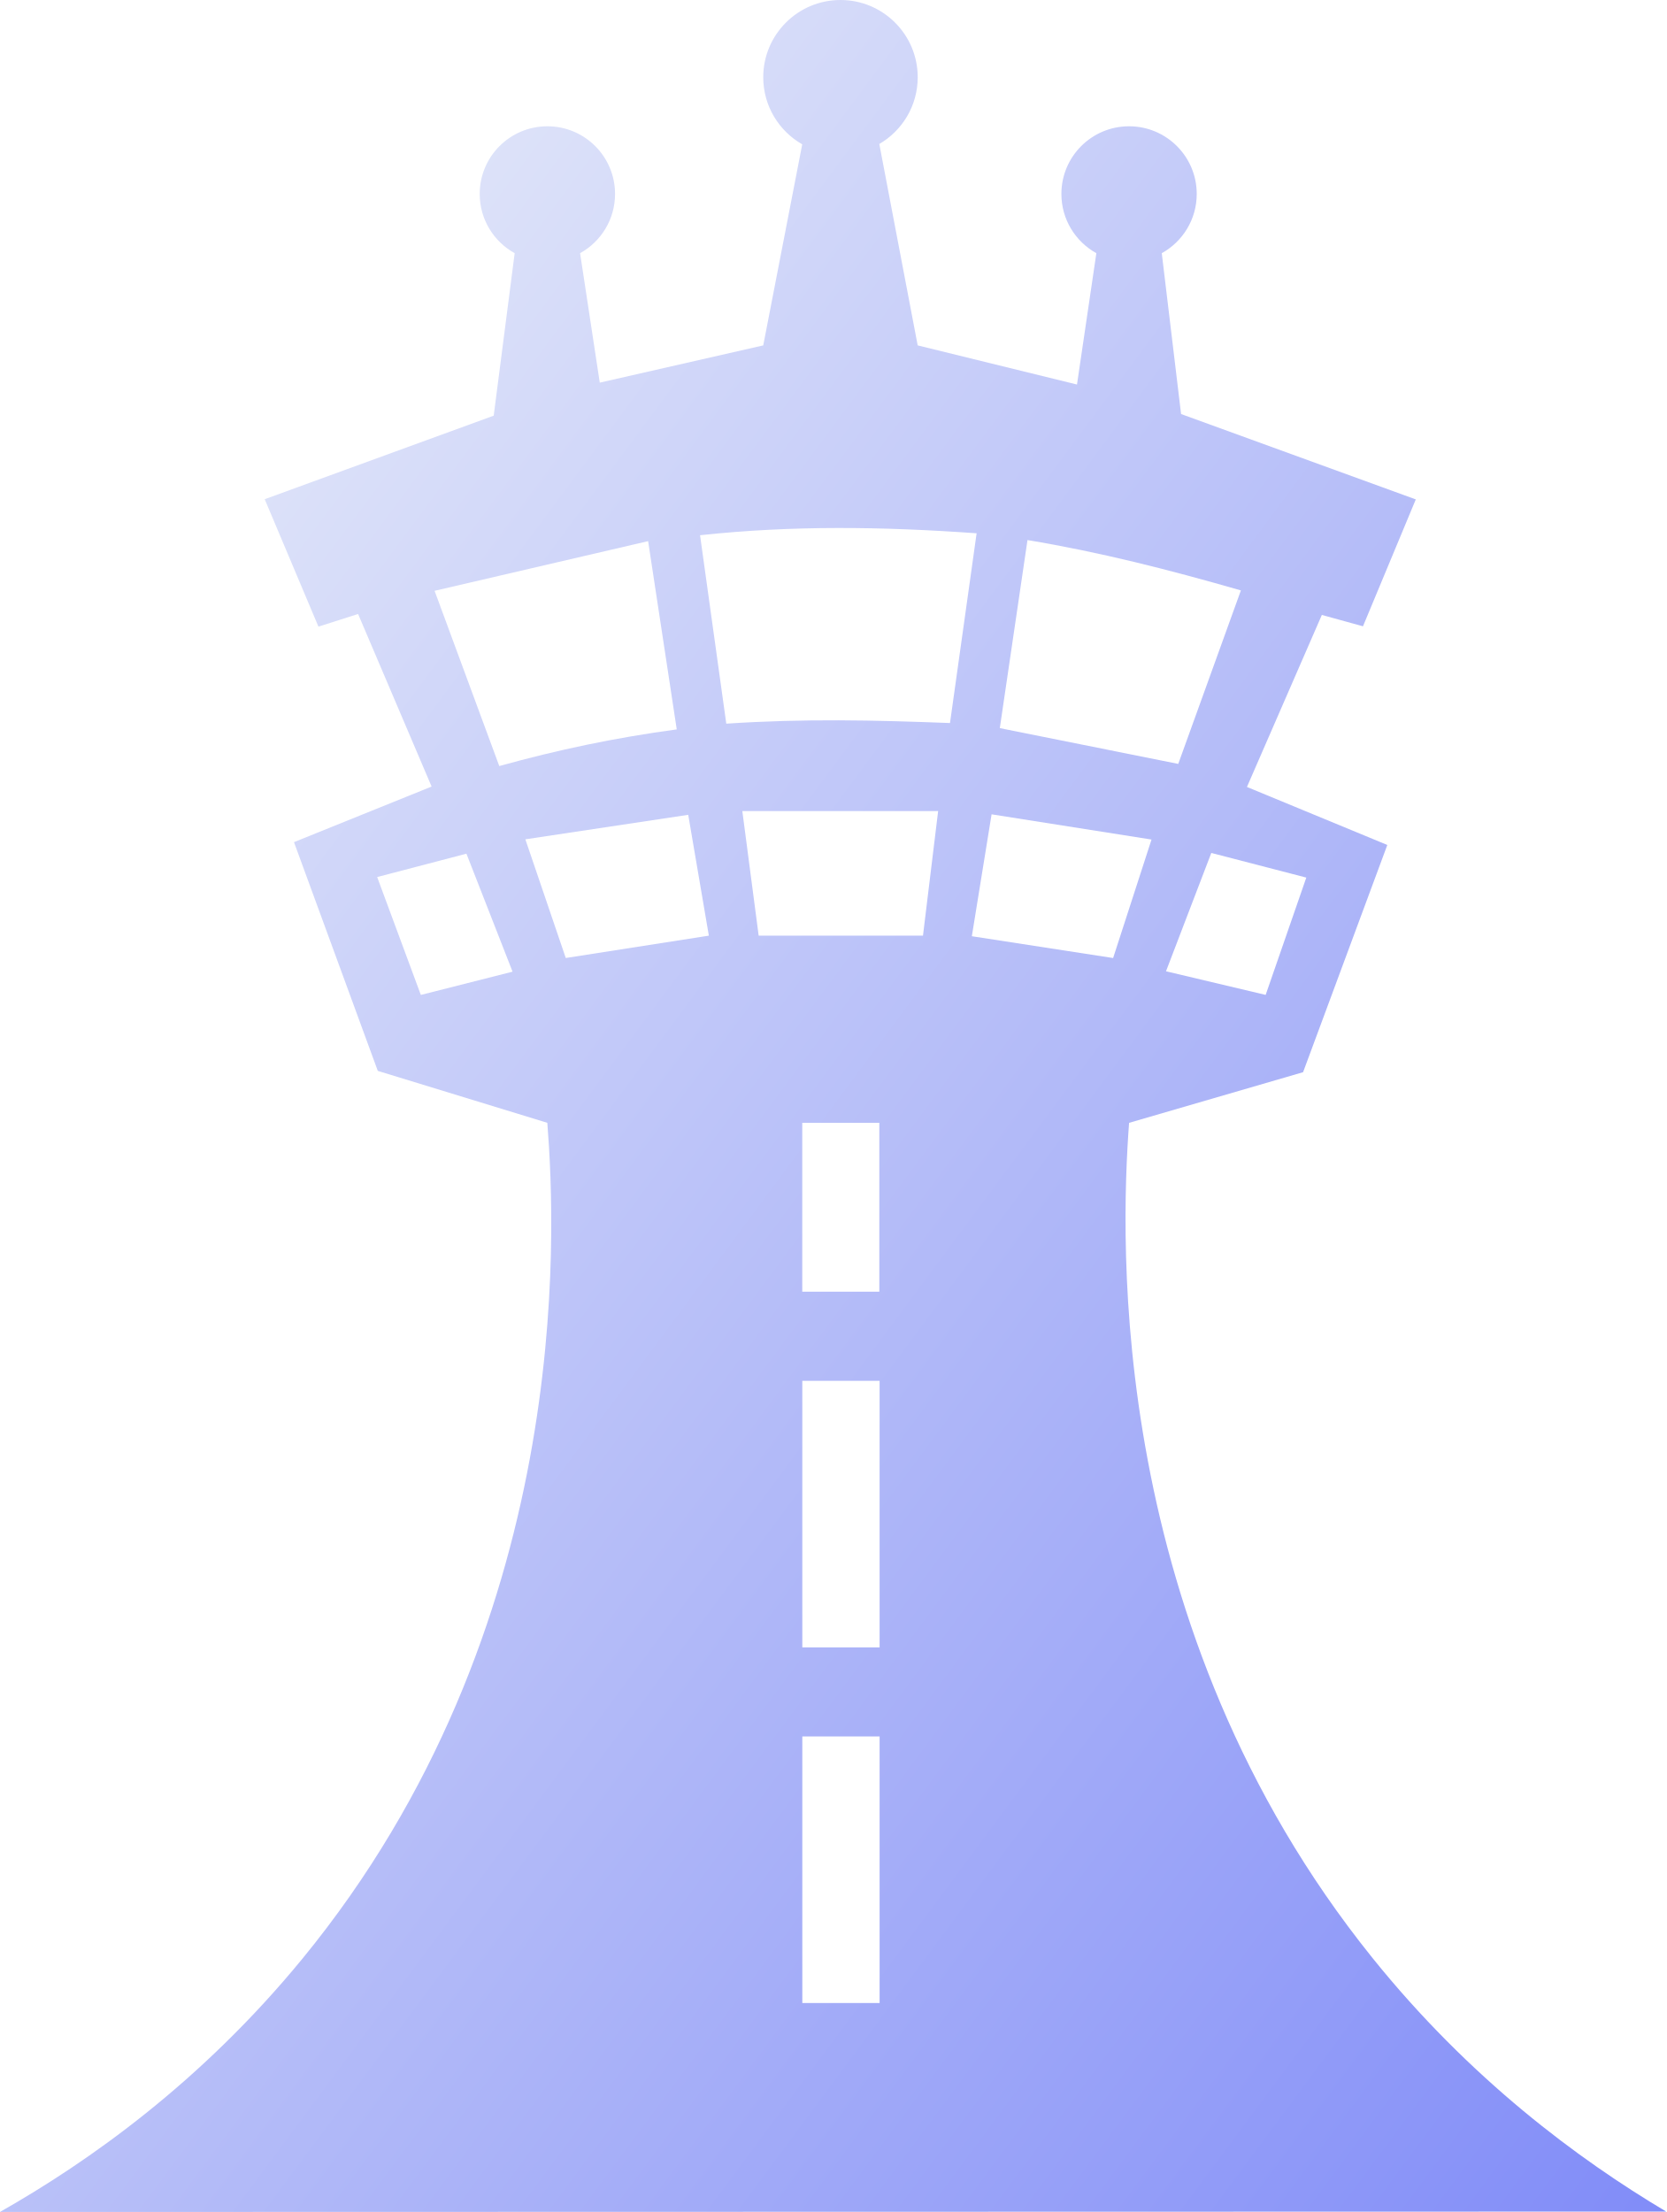
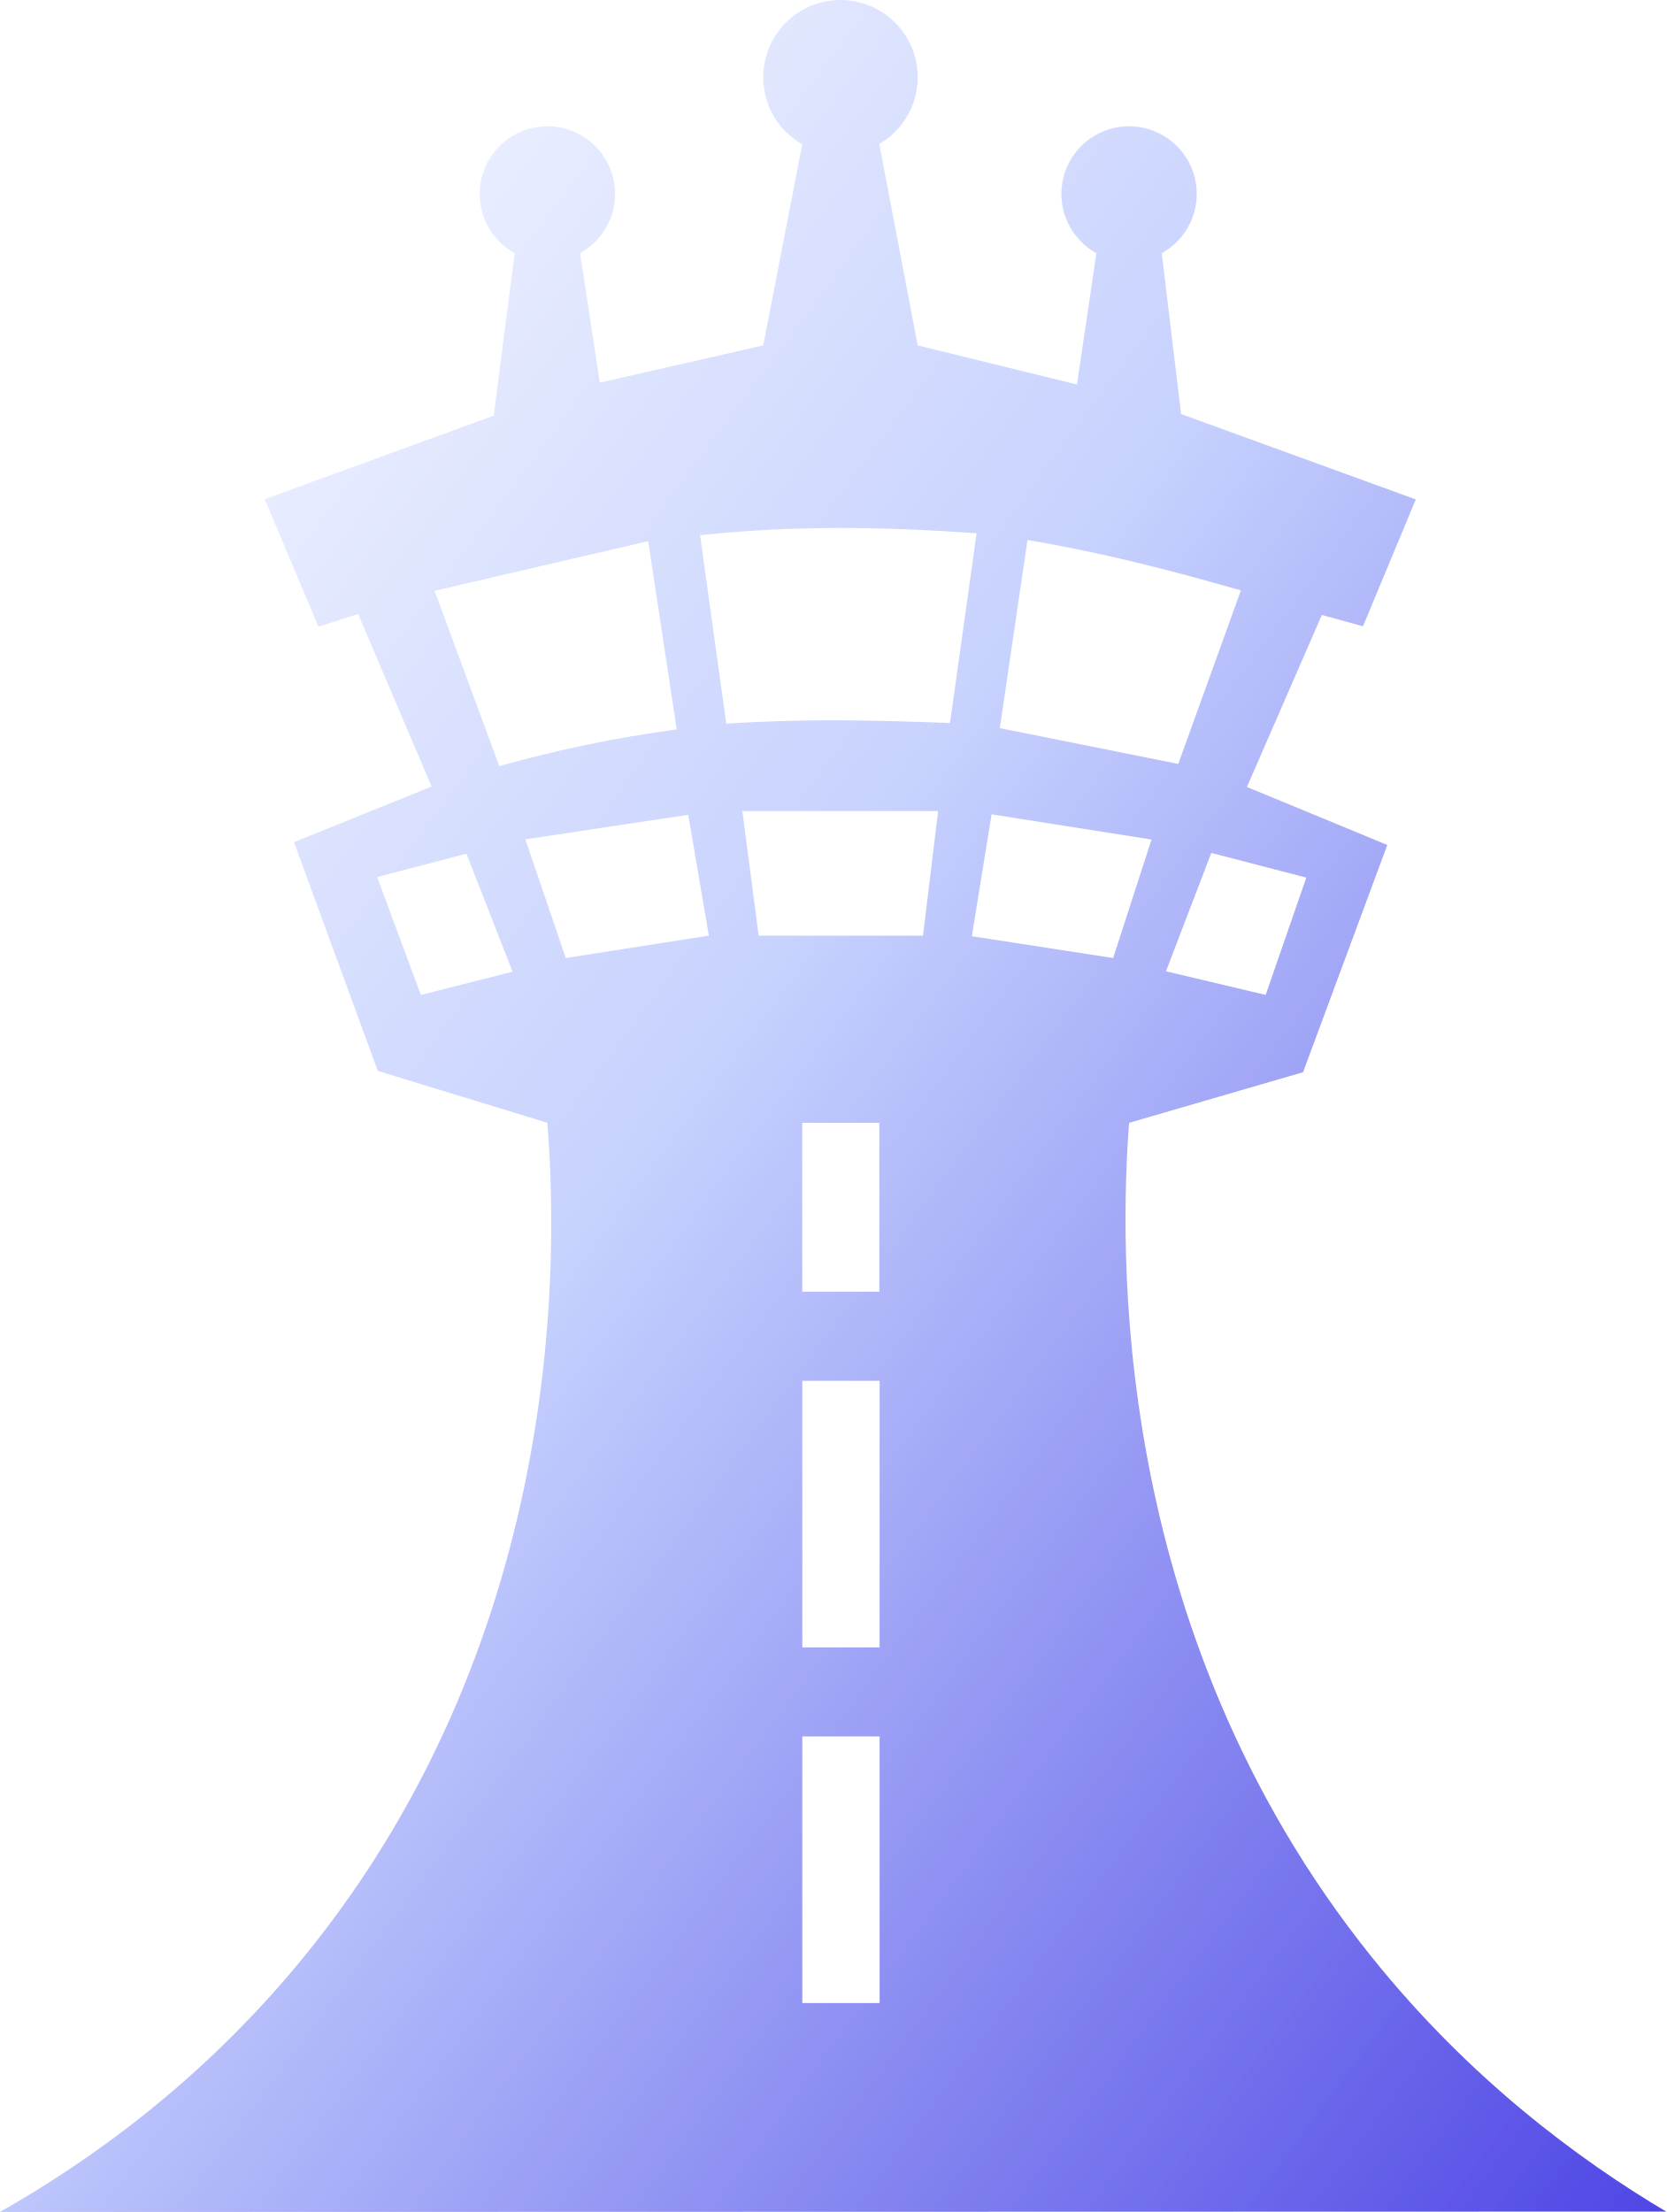
<svg xmlns="http://www.w3.org/2000/svg" viewBox="0 0 583.33 774.41">
  <defs>
    <linearGradient id="logoGrad" x1="0" y1="0" x2="1" y2="1">
-       <stop offset="0%" stop-color="#f1f5f9" />
-       <stop offset="100%" stop-color="#818cf8" />
+       <stop offset="0%" stop-color="#ffffff" />
+       <stop offset="45%" stop-color="#c7d2fe" />
+       <stop offset="100%" stop-color="#4f46e5" />
    </linearGradient>
+     <filter id="relief" x="-5%" y="-5%" width="110%" height="110%">
+       <feDropShadow dx="0" dy="2" stdDeviation="3" flood-color="#6366f1" flood-opacity="0.6" />
+       <feDropShadow dx="0" dy="-1" stdDeviation="1" flood-color="#ffffff" flood-opacity="0.15" />
+     </filter>
  </defs>
-   <path fill="url(#logoGrad)" d="M480.28,685.21c-92.84-115.54-88.06-251.01-85-292.11,20.3-5.91,40.6-11.82,60.91-17.73l29.49-79.55-49.14-20.31,26.22-60.22,14.4,3.97,18.49-44.42-82.17-29.89c-2.25-18.77-4.5-37.54-6.76-56.31h0c7.3-4.04,12.24-11.81,12.24-20.74,0-13.08-10.6-23.69-23.69-23.69s-23.69,10.6-23.69,23.69c0,8.93,4.94,16.7,12.24,20.74h0c-2.26,15.33-4.52,30.65-6.78,45.98-18.59-4.57-37.18-9.14-55.77-13.7-4.48-23.49-8.96-46.98-13.43-70.48h-.06c8.07-4.68,13.5-13.4,13.5-23.4,0-14.93-12.11-27.04-27.04-27.04s-27.04,12.11-27.04,27.04c0,10.06,5.5,18.83,13.65,23.49-4.55,23.46-9.1,46.93-13.65,70.39-19.08,4.35-38.16,8.7-57.23,13.04-2.3-15.11-4.59-30.22-6.89-45.32h0c7.3-4.04,12.24-11.81,12.24-20.74,0-13.08-10.6-23.69-23.69-23.69s-23.69,10.6-23.69,23.69c0,8.93,4.94,16.7,12.24,20.74h0c-2.45,18.96-4.89,37.92-7.34,56.88l-80.17,29.25,18.81,44.61,13.88-4.43,25.74,60.42-48.18,19.46,29.34,80.08c19.78,6.06,39.57,12.12,59.35,18.18,3.11,39.38,9.06,176.95-85.7,292.59-35.42,43.22-74.83,71.08-105.93,88.72l583.33-.14c-30.61-18.21-68.75-46.37-103.05-89.07ZM457.32,307.24c-4.74,13.69-9.49,27.38-14.23,41.07-11.63-2.76-23.26-5.51-34.89-8.27,5.29-13.81,10.58-27.62,15.86-41.43l33.26,8.63ZM359.7,189.07c25.45,4.24,49.1,10.27,74.72,17.63l-21.93,60.74-62.47-12.53,9.69-65.84ZM226.9,189.44l10.02,65.92c-21.56,2.91-41.56,7.12-62.13,12.83l-22.65-61.35,74.76-17.39ZM147.33,348.32l-15.29-41.27,31.25-8.18,16.15,41.31-32.11,8.14ZM198.07,335.4l-14.15-41.56c19.01-2.86,38.01-5.72,57.02-8.58,2.41,14.1,4.81,28.21,7.22,42.31-16.7,2.61-33.39,5.22-50.09,7.82ZM307.94,701.24h-27.06v-93.31h27.06v93.31ZM280.86,452.21v-59.11h26.98v59.11h-26.98ZM307.94,576.73h-27.06v-93.31h27.06v93.31ZM323.12,327.57h-57.52l-5.72-43.61,68.55-.02c-1.77,14.55-3.54,29.09-5.31,43.64ZM254.26,253.35l-9.18-65.97c32.36-3.48,63.76-3.04,96.82-.68l-9.32,66.43c-26.74-1.02-50.98-1.59-78.32.22ZM340.23,327.77l6.91-42.68,55.99,8.83c-4.48,13.83-8.96,27.65-13.44,41.48-16.49-2.54-32.97-5.09-49.46-7.63Z" />
+   <path fill="url(#logoGrad)" filter="url(#relief)" d="M480.28,685.21c-92.84-115.54-88.06-251.01-85-292.11,20.3-5.91,40.6-11.82,60.91-17.73l29.49-79.55-49.14-20.31,26.22-60.22,14.4,3.97,18.49-44.42-82.17-29.89c-2.25-18.77-4.5-37.54-6.76-56.31h0c7.3-4.04,12.24-11.81,12.24-20.74,0-13.08-10.6-23.69-23.69-23.69s-23.69,10.6-23.69,23.69c0,8.93,4.94,16.7,12.24,20.74h0c-2.26,15.33-4.52,30.65-6.78,45.98-18.59-4.57-37.18-9.14-55.77-13.7-4.48-23.49-8.96-46.98-13.43-70.48h-.06c8.07-4.68,13.5-13.4,13.5-23.4,0-14.93-12.11-27.04-27.04-27.04s-27.04,12.11-27.04,27.04c0,10.06,5.5,18.83,13.65,23.49-4.55,23.46-9.1,46.93-13.65,70.39-19.08,4.35-38.16,8.7-57.23,13.04-2.3-15.11-4.59-30.22-6.89-45.32h0c7.3-4.04,12.24-11.81,12.24-20.74,0-13.08-10.6-23.69-23.69-23.69s-23.69,10.6-23.69,23.69c0,8.93,4.94,16.7,12.24,20.74h0c-2.45,18.96-4.89,37.92-7.34,56.88l-80.17,29.25,18.81,44.61,13.88-4.43,25.74,60.42-48.18,19.46,29.34,80.08c19.78,6.06,39.57,12.12,59.35,18.18,3.11,39.38,9.06,176.95-85.7,292.59-35.42,43.22-74.83,71.08-105.93,88.72l583.33-.14c-30.61-18.21-68.75-46.37-103.05-89.07ZM457.32,307.24c-4.74,13.69-9.49,27.38-14.23,41.07-11.63-2.76-23.26-5.51-34.89-8.27,5.29-13.81,10.58-27.62,15.86-41.43l33.26,8.63ZM359.7,189.07c25.45,4.24,49.1,10.27,74.72,17.63l-21.93,60.74-62.47-12.53,9.69-65.84ZM226.9,189.44l10.02,65.92c-21.56,2.91-41.56,7.12-62.13,12.83l-22.65-61.35,74.76-17.39ZM147.33,348.32l-15.29-41.27,31.25-8.18,16.15,41.31-32.11,8.14ZM198.07,335.4l-14.15-41.56c19.01-2.86,38.01-5.72,57.02-8.58,2.41,14.1,4.81,28.21,7.22,42.31-16.7,2.61-33.39,5.22-50.09,7.82ZM307.94,701.24h-27.06v-93.31h27.06v93.31ZM280.86,452.21v-59.11h26.98v59.11h-26.98ZM307.94,576.73h-27.06v-93.31h27.06v93.31ZM323.12,327.57h-57.52l-5.72-43.61,68.55-.02c-1.77,14.55-3.54,29.09-5.31,43.64ZM254.26,253.35l-9.18-65.97c32.36-3.48,63.76-3.04,96.82-.68l-9.32,66.43c-26.74-1.02-50.98-1.59-78.32.22ZM340.23,327.77l6.91-42.68,55.99,8.83c-4.48,13.83-8.96,27.65-13.44,41.48-16.49-2.54-32.97-5.09-49.46-7.63Z" />
</svg>
